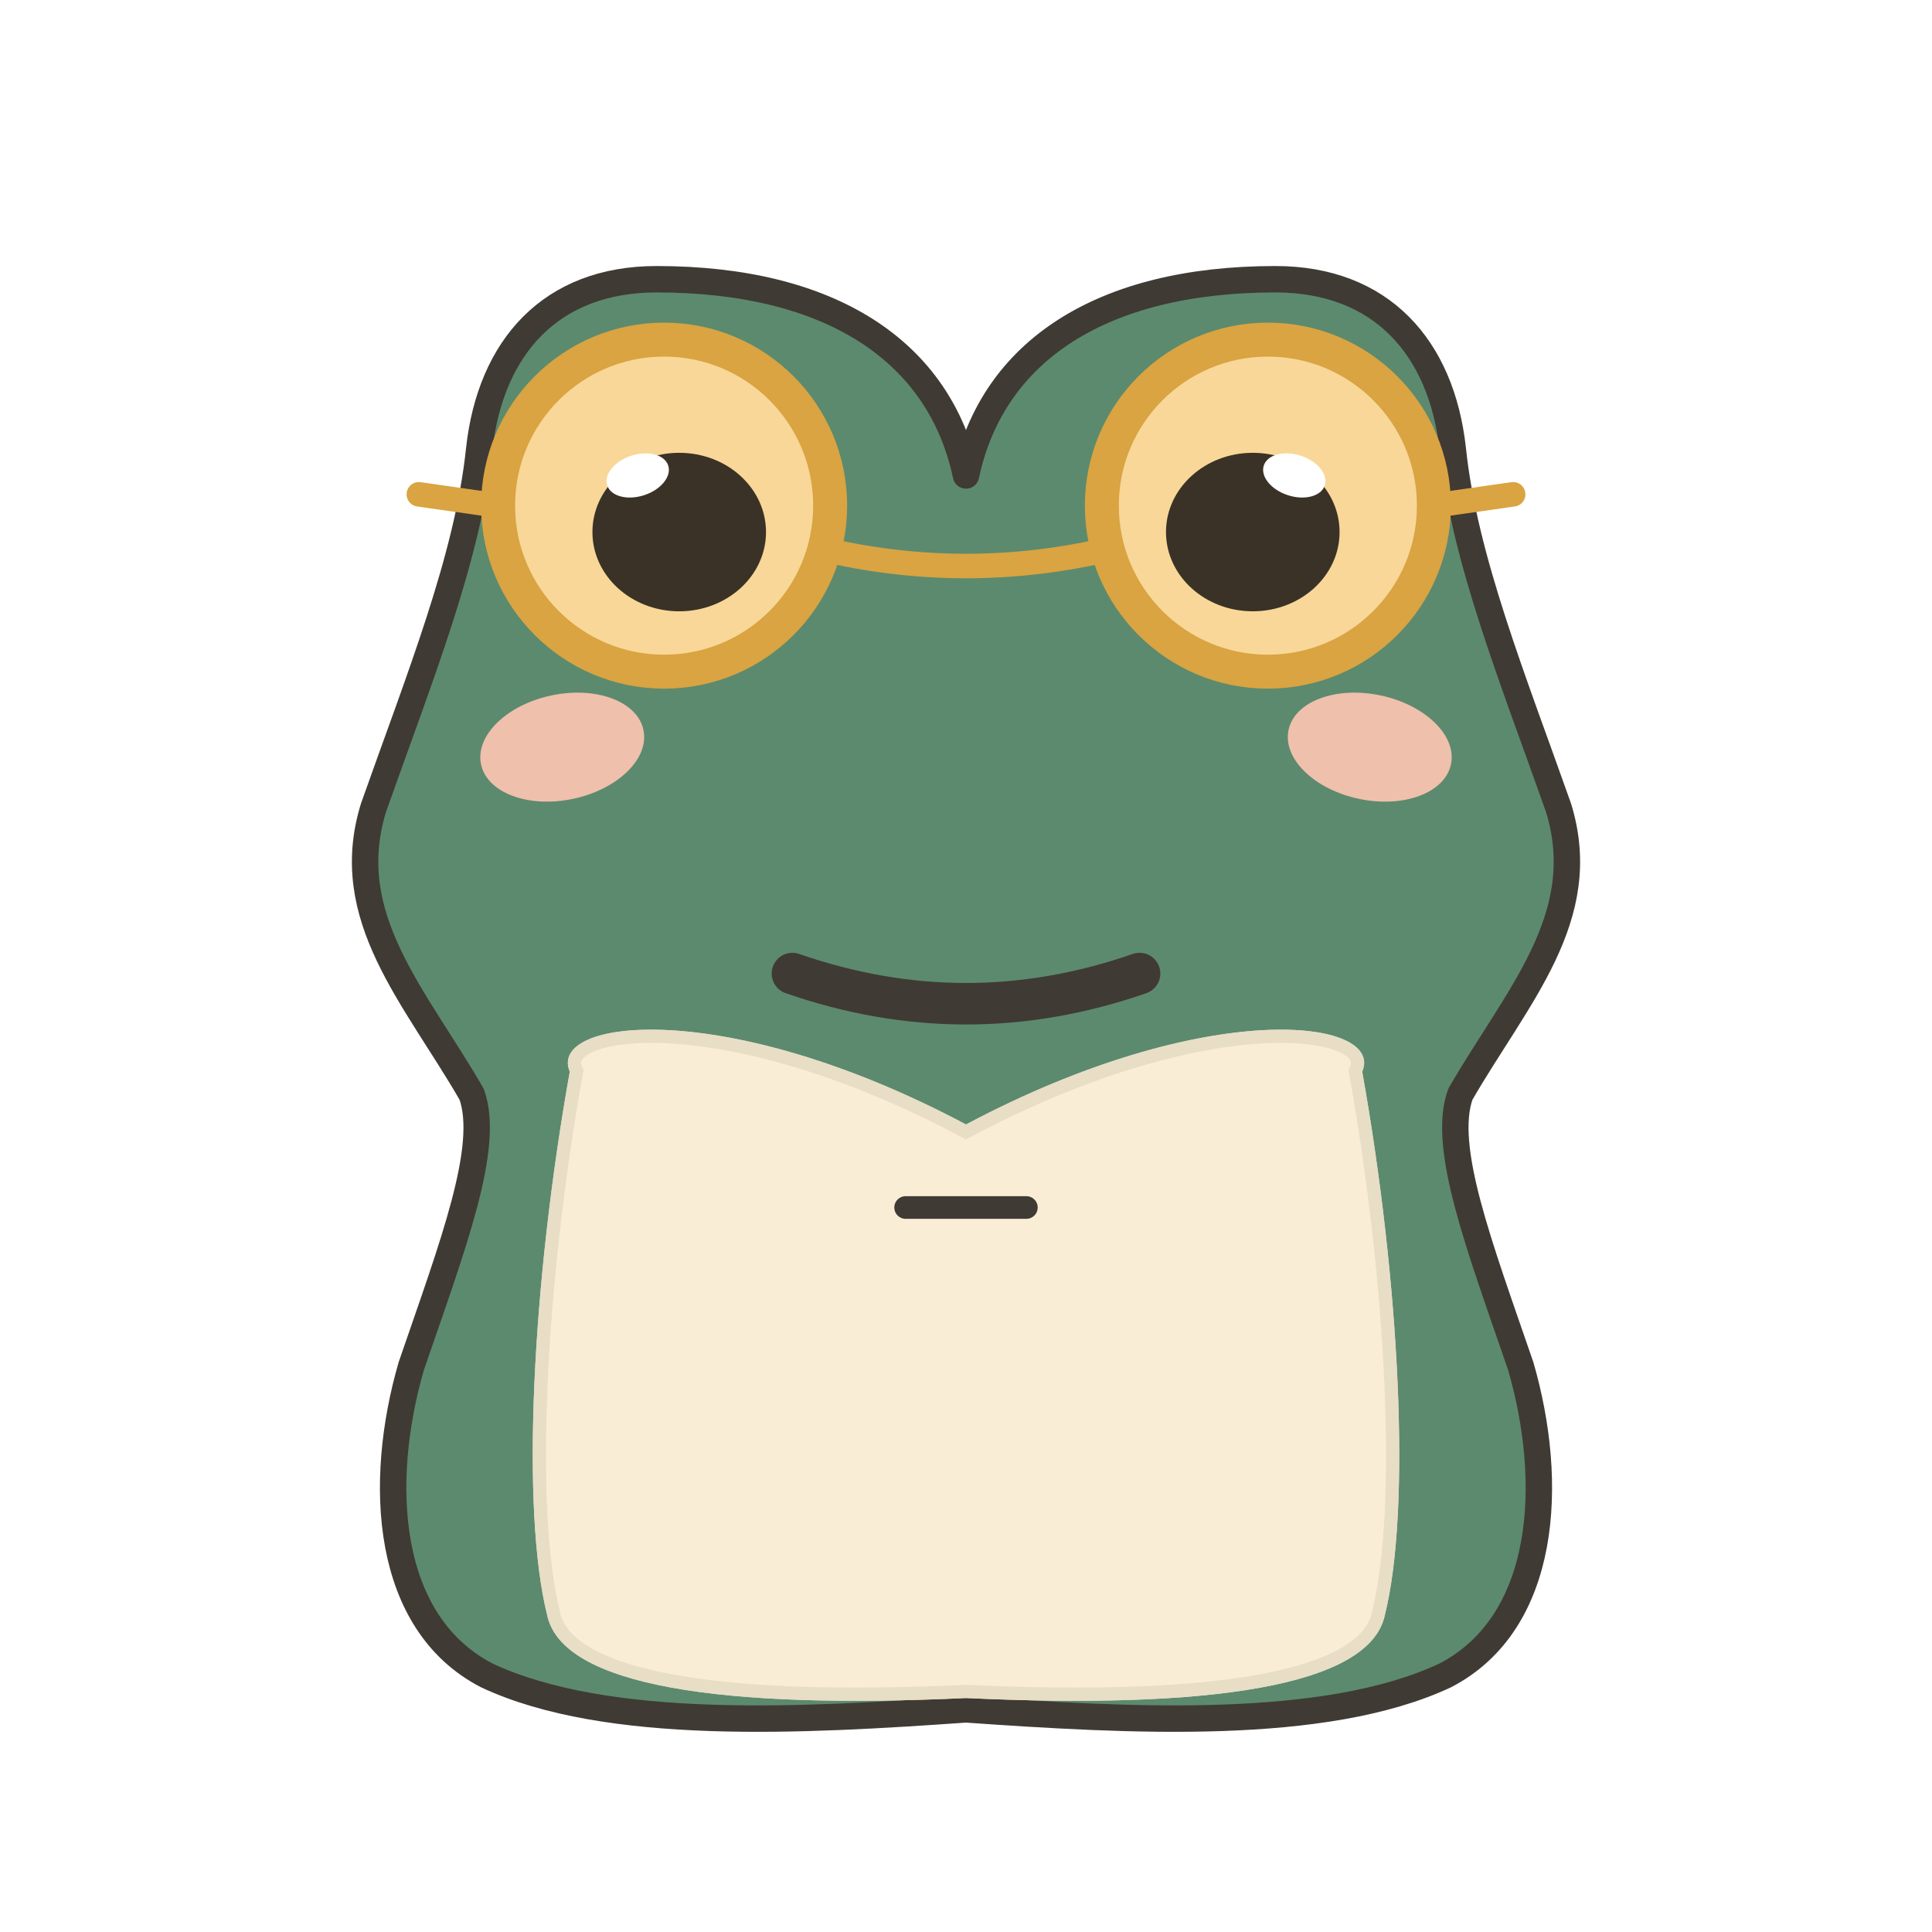
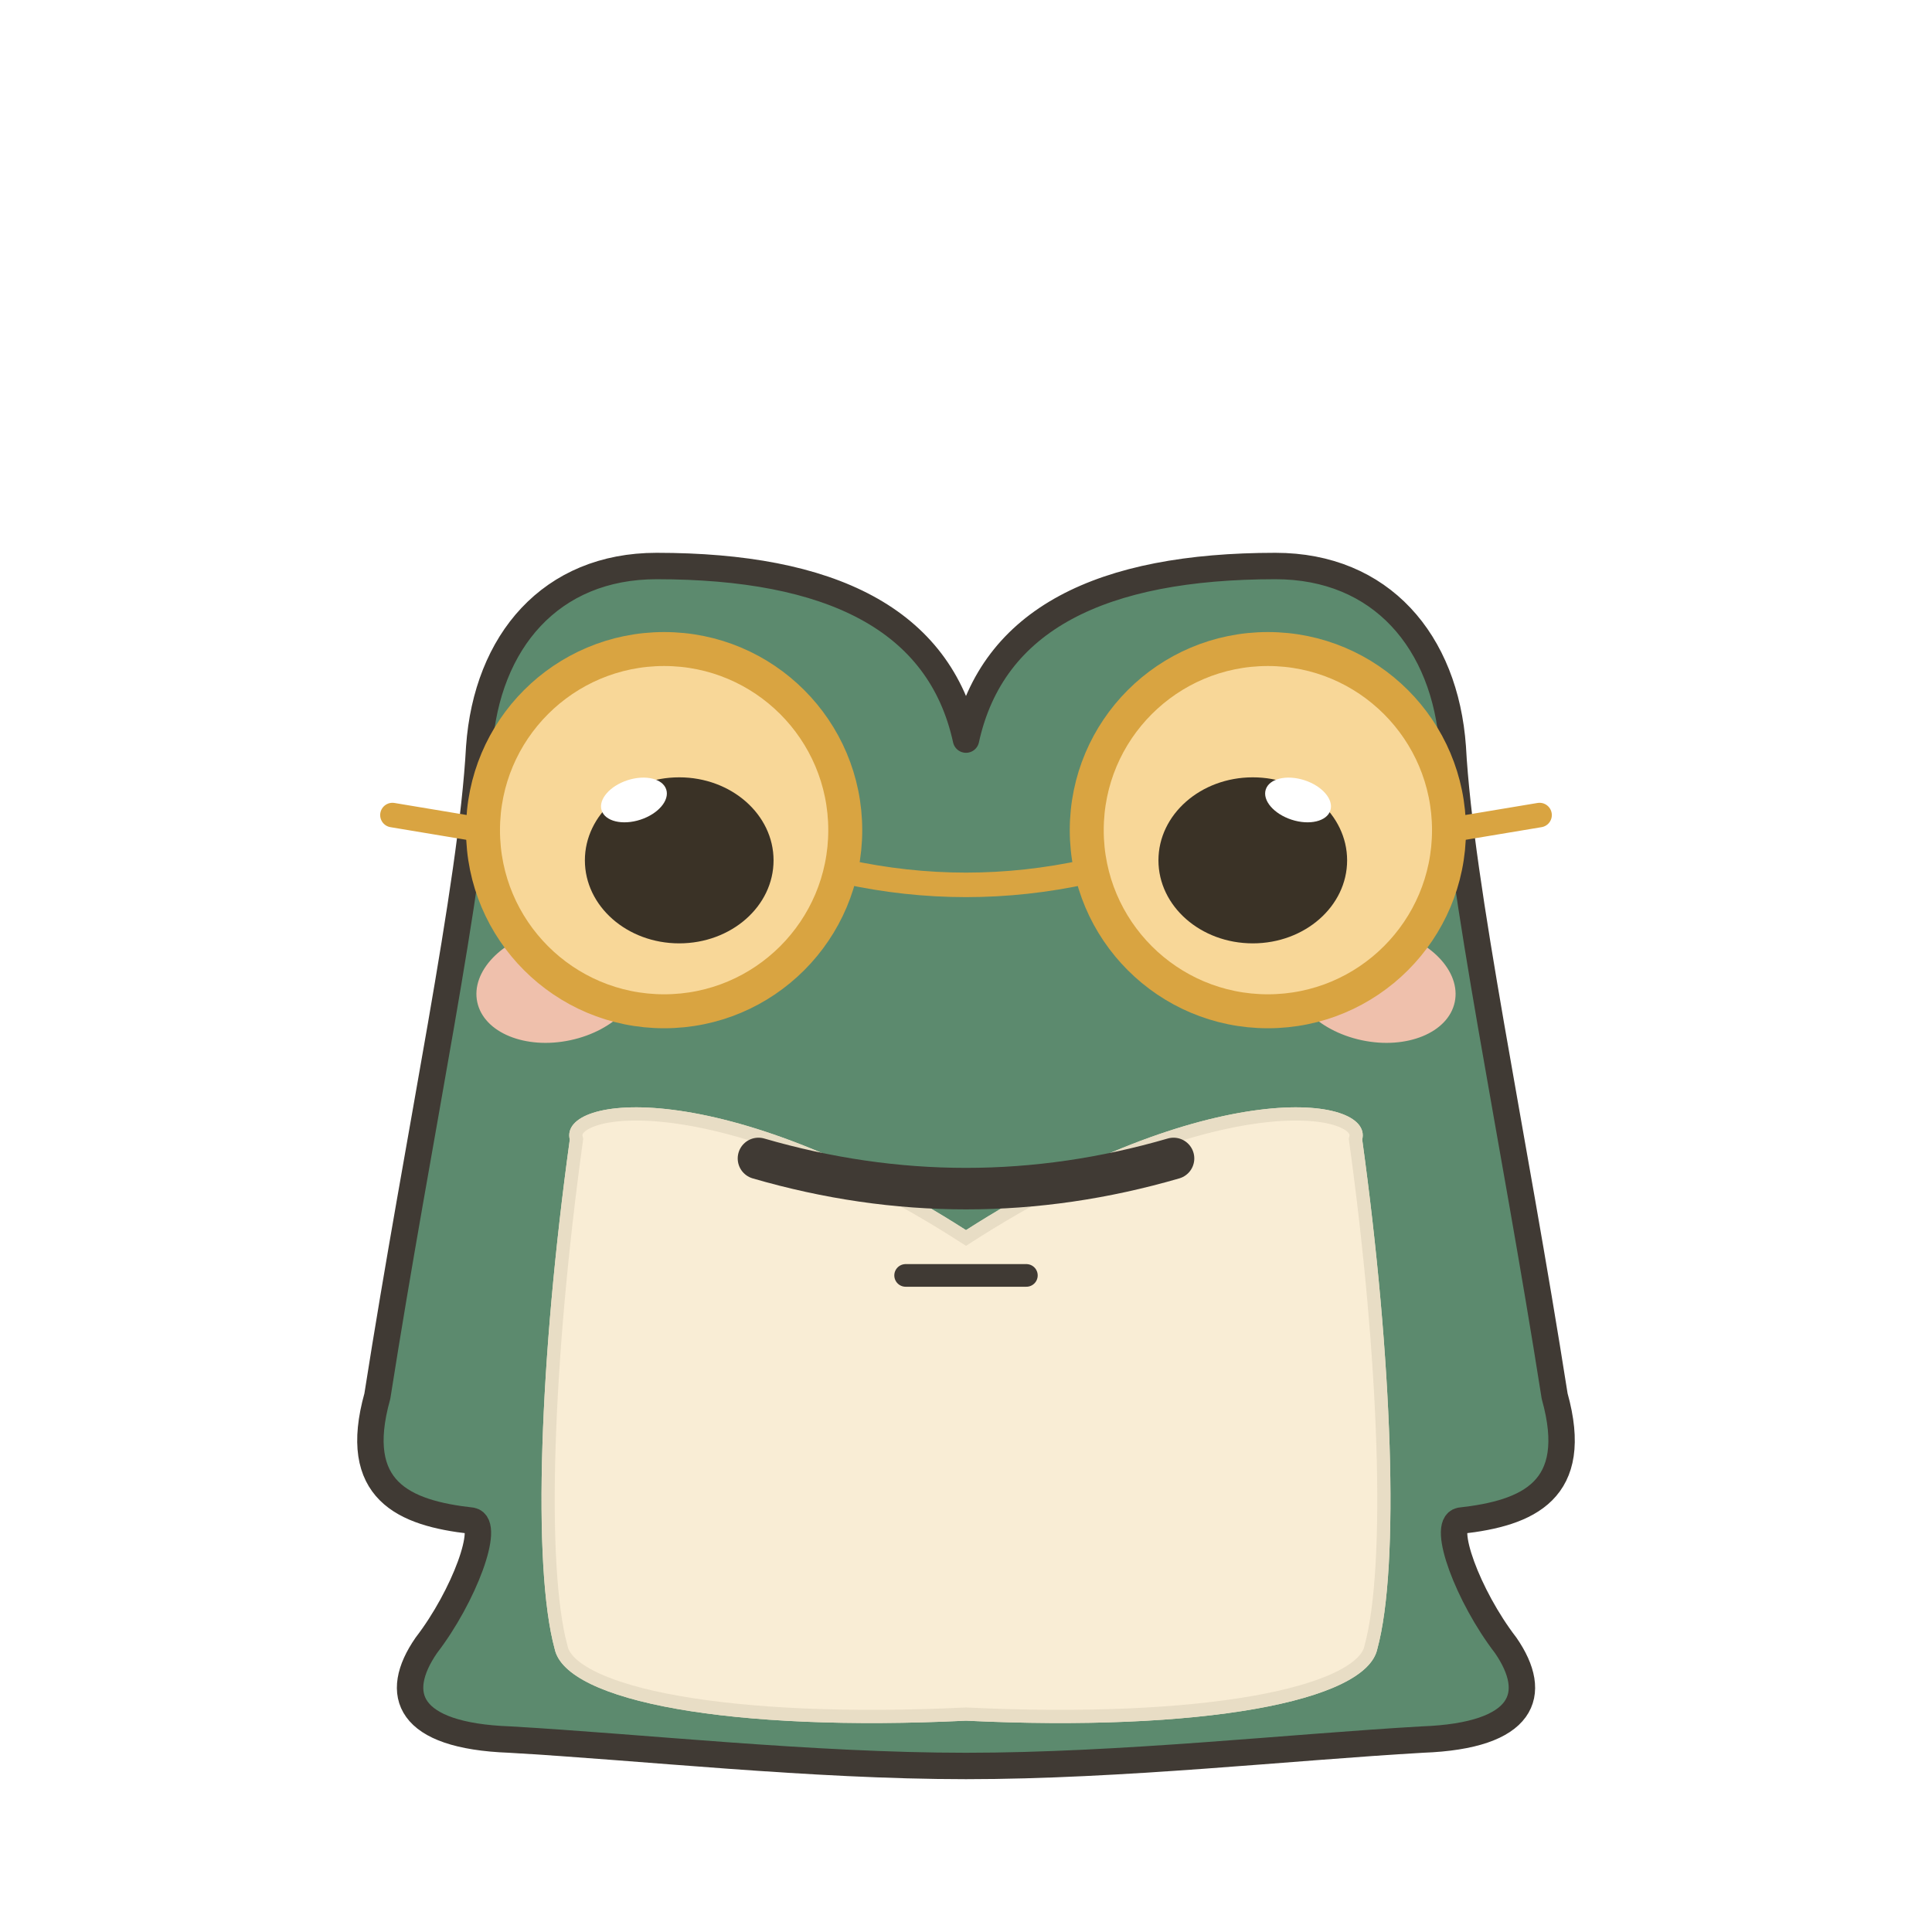
<svg xmlns="http://www.w3.org/2000/svg" viewBox="0 0 1024 1024" width="1024" height="1024">
  <defs>
-     <path id="belly" d="M 302 568          C 290 540, 384 528, 512 596          C 640 528, 734 540, 722 568          C 742 680, 748 800, 734 856          C 726 894, 640 906, 512 900          C 384 906, 298 894, 290 856          C 276 800, 282 680, 302 568          Z" />
+     <path id="belly" d="M 302 604          C 296 580, 384 570, 512 652          C 640 570, 728 580, 722 604          C 738 720, 742 830, 730 874          C 724 902, 636 918, 512 912          C 388 918, 300 902, 294 874          C 282 830, 286 720, 302 604          Z" />
    <clipPath id="bellyClip">
      <use href="#belly" />
    </clipPath>
  </defs>
  <rect width="1024" height="1024" fill="#FFFFFF" />
-   <path d="M 512 252        C 498 186, 440 148, 348 148        C 292 148, 260 184, 254 238        C 248 296, 222 360, 198 428        C 180 486, 220 528, 250 580        C 260 608, 240 660, 218 724        C 200 786, 204 860, 258 888        C 322 918, 426 912, 512 906        C 598 912, 702 918, 766 888        C 820 860, 824 786, 806 724        C 784 660, 764 608, 774 580        C 804 528, 844 486, 826 428        C 802 360, 776 296, 770 238        C 764 184, 732 148, 676 148        C 584 148, 526 186, 512 252        Z" fill="#5C8A6E" stroke="#403A34" stroke-width="14" stroke-linejoin="round" />
+   <path d="M 512 392        C 498 328, 440 300, 348 300        C 292 300, 258 340, 254 396        C 250 470, 222 600, 200 740        C 186 790, 214 802, 250 806        C 260 808, 246 846, 226 872        C 208 898, 216 920, 270 922        C 340 926, 430 936, 512 936        C 594 936, 684 926, 754 922        C 808 920, 816 898, 798 872        C 778 846, 764 808, 774 806        C 810 802, 838 790, 824 740        C 802 600, 774 470, 770 396        C 766 340, 732 300, 676 300        C 584 300, 526 328, 512 392        Z" fill="#5C8A6E" stroke="#403A34" stroke-width="14" stroke-linejoin="round" />
  <use href="#belly" fill="#F9EDD5" />
  <g clip-path="url(#bellyClip)">
    <use href="#belly" fill="none" stroke="#E7DBC3" stroke-width="14" opacity="0.9" />
  </g>
-   <ellipse cx="298" cy="396" rx="44" ry="28" fill="#EFC0AC" transform="rotate(-12 298 396)" />
-   <ellipse cx="726" cy="396" rx="44" ry="28" fill="#EFC0AC" transform="rotate(12 726 396)" />
-   <circle cx="352" cy="268" r="88" fill="#F8D798" />
-   <circle cx="672" cy="268" r="88" fill="#F8D798" />
-   <ellipse cx="360" cy="282" rx="46" ry="42" fill="#3A3226" />
-   <ellipse cx="664" cy="282" rx="46" ry="42" fill="#3A3226" />
-   <ellipse cx="338" cy="252" rx="17" ry="11" fill="#FFFFFF" transform="rotate(-18 338 252)" />
-   <ellipse cx="686" cy="252" rx="17" ry="11" fill="#FFFFFF" transform="rotate(18 686 252)" />
-   <circle cx="352" cy="268" r="88" fill="none" stroke="#D9A441" stroke-width="18" />
-   <circle cx="672" cy="268" r="88" fill="none" stroke="#D9A441" stroke-width="18" />
-   <path d="M 440 292 Q 512 308 584 292" fill="none" stroke="#D9A441" stroke-width="13" stroke-linecap="round" />
-   <path d="M 264 268 L 222 262" fill="none" stroke="#D9A441" stroke-width="13" stroke-linecap="round" />
-   <path d="M 760 268 L 802 262" fill="none" stroke="#D9A441" stroke-width="13" stroke-linecap="round" />
-   <path d="M 420 516 Q 512 548 604 516" fill="none" stroke="#403A34" stroke-width="22" stroke-linecap="round" />
-   <path d="M 480 640 L 544 640" fill="none" stroke="#403A34" stroke-width="12" stroke-linecap="round" />
+   <ellipse cx="296" cy="522" rx="44" ry="30" fill="#EFC0AC" transform="rotate(-12 296 522)" />
+   <ellipse cx="728" cy="522" rx="44" ry="30" fill="#EFC0AC" transform="rotate(12 728 522)" />
+   <circle cx="352" cy="440" r="96" fill="#F8D798" />
+   <circle cx="672" cy="440" r="96" fill="#F8D798" />
+   <ellipse cx="360" cy="456" rx="50" ry="44" fill="#3A3226" />
+   <ellipse cx="664" cy="456" rx="50" ry="44" fill="#3A3226" />
+   <ellipse cx="336" cy="424" rx="18" ry="11" fill="#FFFFFF" transform="rotate(-18 336 424)" />
+   <ellipse cx="688" cy="424" rx="18" ry="11" fill="#FFFFFF" transform="rotate(18 688 424)" />
+   <circle cx="352" cy="440" r="96" fill="none" stroke="#D9A441" stroke-width="18" />
+   <circle cx="672" cy="440" r="96" fill="none" stroke="#D9A441" stroke-width="18" />
+   <path d="M 448 462 Q 512 476 576 462" fill="none" stroke="#D9A441" stroke-width="13" stroke-linecap="round" />
+   <path d="M 256 440 L 208 432" fill="none" stroke="#D9A441" stroke-width="13" stroke-linecap="round" />
+   <path d="M 768 440 L 816 432" fill="none" stroke="#D9A441" stroke-width="13" stroke-linecap="round" />
+   <path d="M 402 614 Q 512 646 622 614" fill="none" stroke="#403A34" stroke-width="22" stroke-linecap="round" />
+   <path d="M 480 676 L 544 676" fill="none" stroke="#403A34" stroke-width="12" stroke-linecap="round" />
</svg>
